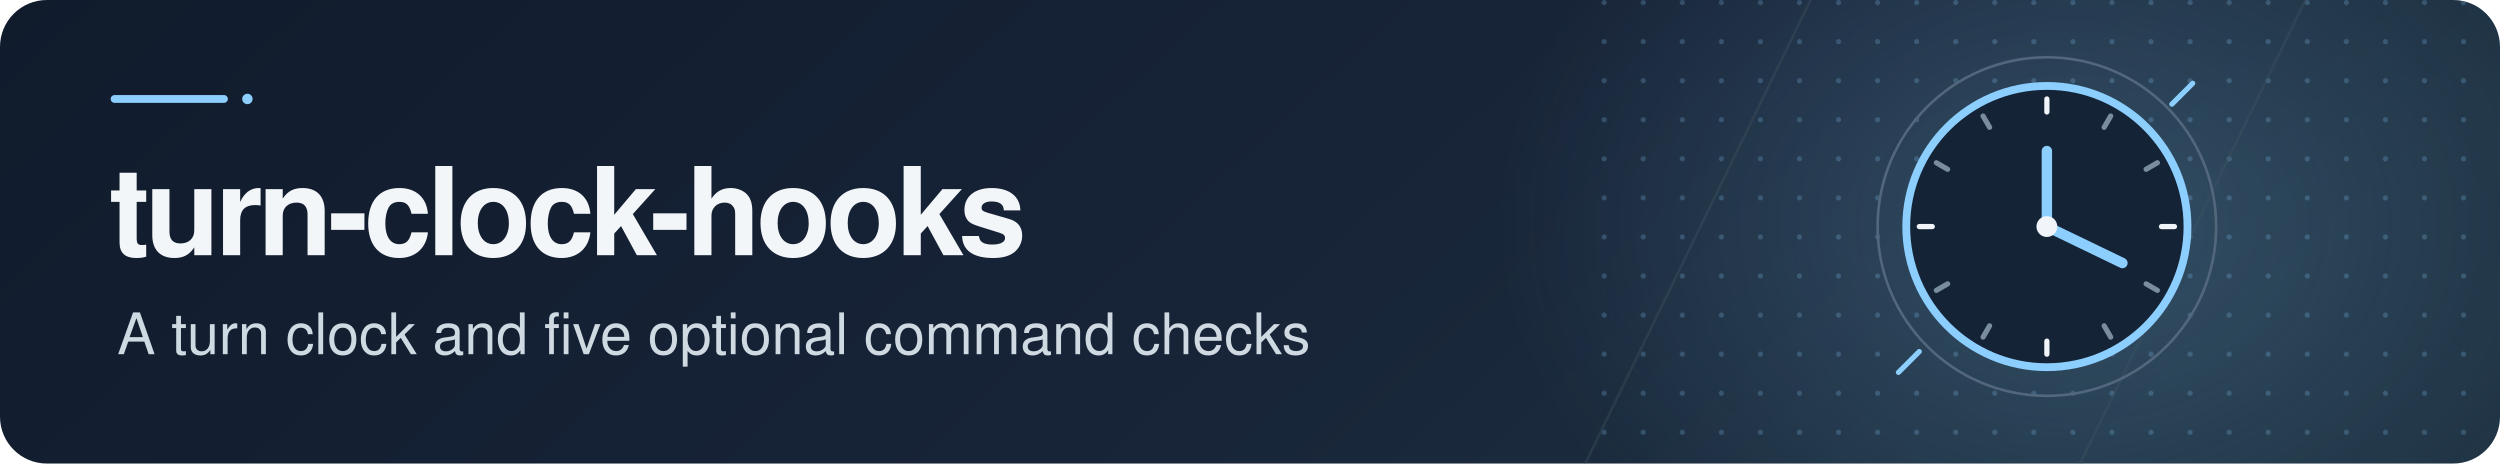
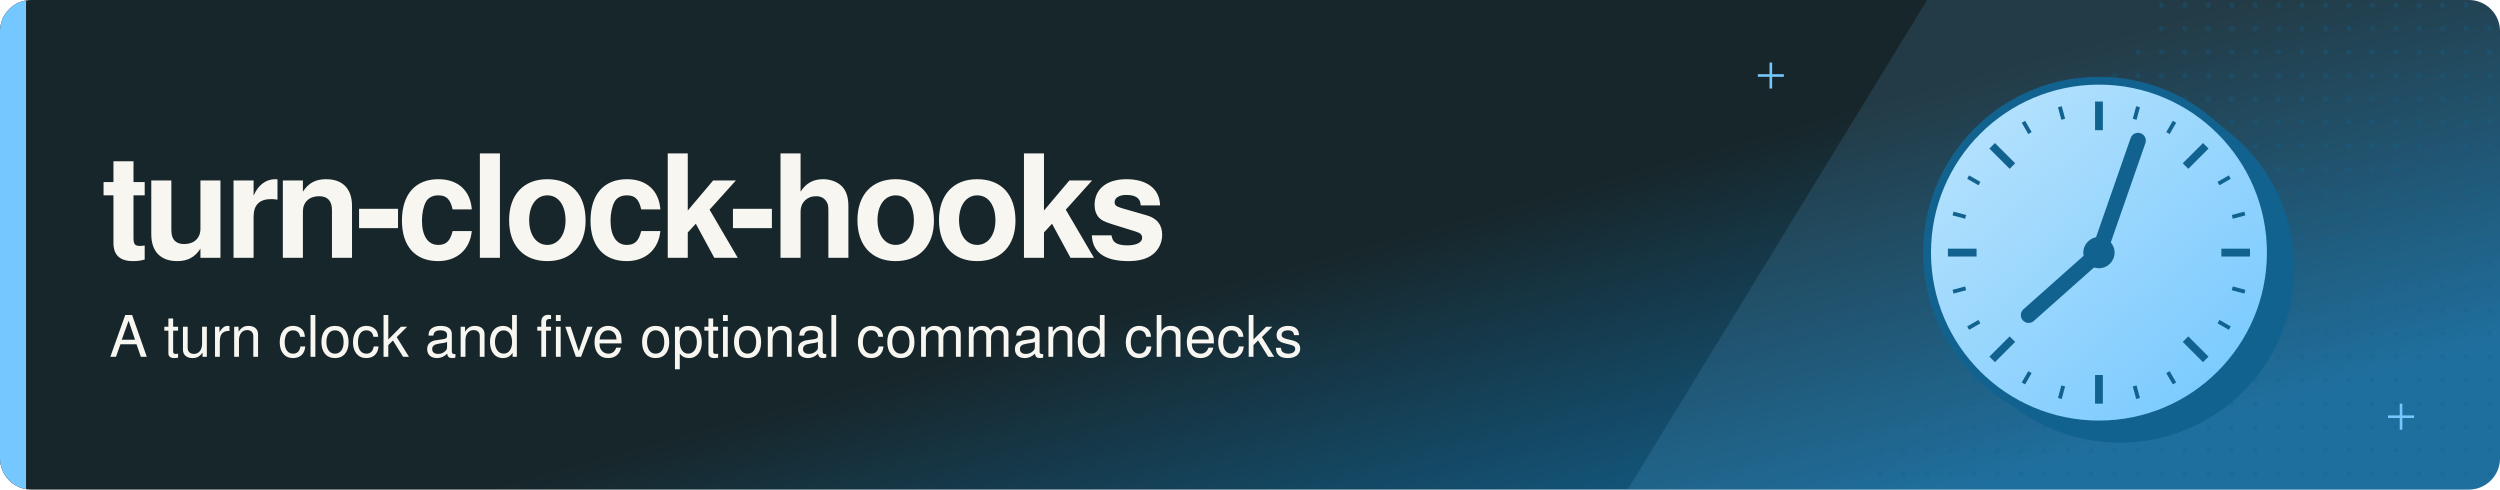
- <svg xmlns="http://www.w3.org/2000/svg" width="960" height="178" viewBox="0 0 960 178" role="img" aria-labelledby="title desc">
-   <g font-family="Segoe UI, Helvetica, Arial, sans-serif">
-     <defs>
-       <linearGradient id="base" x2="1" y2=".2" gradientUnits="objectBoundingBox">
-         <stop stop-color="#101B2C" />
-         <stop offset=".58" stop-color="#172337" />
-         <stop offset="1" stop-color="#1D3040" />
-       </linearGradient>
-       <radialGradient id="glow">
-         <stop stop-color="#8CCFFF" stop-opacity=".21" />
-         <stop offset="1" stop-color="#8CCFFF" stop-opacity="0" />
-       </radialGradient>
-       <pattern id="pins" width="15" height="15" patternUnits="userSpaceOnUse">
-         <circle cx="1" cy="1" r="1" fill="#8CCFFF" opacity=".22" />
-       </pattern>
-       <clipPath id="edge">
-         <rect width="960" height="178" rx="18" />
-       </clipPath>
-     </defs>
-     <g clip-path="url(#edge)">
-       <rect x="0" y="0" width="960" height="178" rx="18" fill="url(#base)" stroke="none" />
-       <ellipse cx="795" cy="86" rx="220" ry="170" fill="url(#glow)" />
-       <rect x="610" y="0" width="350" height="178" rx="0" fill="url(#pins)" stroke="none" />
-       <path d="M704 -18L600 196 M895 -20L790 196" fill="none" stroke="#405560" stroke-width="1" stroke-linecap="round" stroke-linejoin="round" opacity=".35" />
-       <path d="M44 38h42" fill="none" stroke="#8CCFFF" stroke-width="3" stroke-linecap="round" stroke-linejoin="round" />
-       <circle cx="95" cy="38" r="2" fill="#8CCFFF" stroke="none" stroke-width="1" />
-       <text x="42" y="98" font-size="47" fill="#F3F6F8" font-weight="650" letter-spacing="-1.8">turn-clock-hooks</text>
-       <text x="45" y="136" font-size="22" fill="#CFD9E2" font-weight="400">A turn clock and five optional command checks</text>
-       <g transform="translate(786 87)">
-         <circle cx="0" cy="0" r="54" fill="#142335" stroke="#8CCFFF" stroke-width="3" />
-         <circle cx="0" cy="0" r="65" fill="none" stroke="#52677C" stroke-width="1" />
-         <path d="M0.00 -44.00 L0.00 -49.00" fill="none" stroke="#F1F5FA" stroke-width="2" stroke-linecap="round" stroke-linejoin="round" />
-         <path d="M22.00 -38.11 L24.50 -42.44" fill="none" stroke="#798D9E" stroke-width="2" stroke-linecap="round" stroke-linejoin="round" />
-         <path d="M38.11 -22.00 L42.44 -24.50" fill="none" stroke="#798D9E" stroke-width="2" stroke-linecap="round" stroke-linejoin="round" />
-         <path d="M44.00 -0.00 L49.00 -0.00" fill="none" stroke="#F1F5FA" stroke-width="2" stroke-linecap="round" stroke-linejoin="round" />
-         <path d="M38.11 22.00 L42.44 24.50" fill="none" stroke="#798D9E" stroke-width="2" stroke-linecap="round" stroke-linejoin="round" />
-         <path d="M22.00 38.11 L24.50 42.44" fill="none" stroke="#798D9E" stroke-width="2" stroke-linecap="round" stroke-linejoin="round" />
-         <path d="M0.00 44.00 L0.00 49.00" fill="none" stroke="#F1F5FA" stroke-width="2" stroke-linecap="round" stroke-linejoin="round" />
-         <path d="M-22.00 38.11 L-24.50 42.44" fill="none" stroke="#798D9E" stroke-width="2" stroke-linecap="round" stroke-linejoin="round" />
-         <path d="M-38.11 22.00 L-42.44 24.50" fill="none" stroke="#798D9E" stroke-width="2" stroke-linecap="round" stroke-linejoin="round" />
-         <path d="M-44.00 0.00 L-49.00 0.00" fill="none" stroke="#F1F5FA" stroke-width="2" stroke-linecap="round" stroke-linejoin="round" />
-         <path d="M-38.11 -22.00 L-42.44 -24.50" fill="none" stroke="#798D9E" stroke-width="2" stroke-linecap="round" stroke-linejoin="round" />
-         <path d="M-22.00 -38.11 L-24.50 -42.44" fill="none" stroke="#798D9E" stroke-width="2" stroke-linecap="round" stroke-linejoin="round" />
-         <path d="M0 -29 V0 L29 14" fill="none" stroke="#8CCFFF" stroke-width="4" stroke-linecap="round" stroke-linejoin="round" />
-         <circle cx="0" cy="0" r="4" fill="#F1F5FA" stroke="none" stroke-width="1" />
-         <path d="M48 -47l8 -8 m-113 111 8 -8" fill="none" stroke="#8CCFFF" stroke-width="2" stroke-linecap="round" stroke-linejoin="round" />
-       </g>
+ <svg xmlns="http://www.w3.org/2000/svg" width="960" height="188" viewBox="0 0 960 188" role="img" aria-labelledby="title">
+   <defs>
+     <linearGradient id="wash" x2="1" y2=".7">
+       <stop stop-color="#17262a" />
+       <stop offset=".60" stop-color="#17262a" />
+       <stop offset="1" stop-color="#126290" />
+     </linearGradient>
+     <linearGradient id="plate" x2=".9" y2="1">
+       <stop stop-color="#bde5fc" />
+       <stop offset="1" stop-color="#75c8ff" />
+     </linearGradient>
+     <pattern id="dots" width="9" height="9" patternUnits="userSpaceOnUse">
+       <circle cx="2" cy="2" r="1" fill="#126290" opacity=".30" />
+     </pattern>
+     <clipPath id="edge">
+       <rect width="960" height="188" rx="12" />
+     </clipPath>
+   </defs>
+   <g clip-path="url(#edge)">
+     <rect width="960" height="188" rx="12" fill="url(#wash)" />
+     <path d="M740 0h220v188H625z" fill="#75c8ff" opacity=".13" />
+     <path d="M829 0h131v188H711z" fill="url(#dots)" />
+     <path d="M0 0h10v188H0z" fill="#75c8ff" />
+     <g transform="translate(806 97)">
+       <circle cx="8" cy="6" r="67" fill="#126290" />
+       <circle r="66" fill="url(#plate)" stroke="#126290" stroke-width="3" />
+       <path transform="rotate(0)" d="M0 -58v11" stroke="#126290" stroke-width="3" />
+       <path transform="rotate(15)" d="M0 -58v5" stroke="#126290" stroke-width="1.5" />
+       <path transform="rotate(30)" d="M0 -58v5" stroke="#126290" stroke-width="1.5" />
+       <path transform="rotate(45)" d="M0 -58v11" stroke="#126290" stroke-width="3" />
+       <path transform="rotate(60)" d="M0 -58v5" stroke="#126290" stroke-width="1.5" />
+       <path transform="rotate(75)" d="M0 -58v5" stroke="#126290" stroke-width="1.5" />
+       <path transform="rotate(90)" d="M0 -58v11" stroke="#126290" stroke-width="3" />
+       <path transform="rotate(105)" d="M0 -58v5" stroke="#126290" stroke-width="1.5" />
+       <path transform="rotate(120)" d="M0 -58v5" stroke="#126290" stroke-width="1.5" />
+       <path transform="rotate(135)" d="M0 -58v11" stroke="#126290" stroke-width="3" />
+       <path transform="rotate(150)" d="M0 -58v5" stroke="#126290" stroke-width="1.5" />
+       <path transform="rotate(165)" d="M0 -58v5" stroke="#126290" stroke-width="1.5" />
+       <path transform="rotate(180)" d="M0 -58v11" stroke="#126290" stroke-width="3" />
+       <path transform="rotate(195)" d="M0 -58v5" stroke="#126290" stroke-width="1.5" />
+       <path transform="rotate(210)" d="M0 -58v5" stroke="#126290" stroke-width="1.5" />
+       <path transform="rotate(225)" d="M0 -58v11" stroke="#126290" stroke-width="3" />
+       <path transform="rotate(240)" d="M0 -58v5" stroke="#126290" stroke-width="1.5" />
+       <path transform="rotate(255)" d="M0 -58v5" stroke="#126290" stroke-width="1.5" />
+       <path transform="rotate(270)" d="M0 -58v11" stroke="#126290" stroke-width="3" />
+       <path transform="rotate(285)" d="M0 -58v5" stroke="#126290" stroke-width="1.5" />
+       <path transform="rotate(300)" d="M0 -58v5" stroke="#126290" stroke-width="1.5" />
+       <path transform="rotate(315)" d="M0 -58v11" stroke="#126290" stroke-width="3" />
+       <path transform="rotate(330)" d="M0 -58v5" stroke="#126290" stroke-width="1.5" />
+       <path transform="rotate(345)" d="M0 -58v5" stroke="#126290" stroke-width="1.5" />
+       <path d="M-27 24L0 0l15-43" fill="none" stroke="#126290" stroke-width="6" stroke-linecap="round" />
+       <circle r="6" fill="#126290" />
+     </g>
+     <path d="M675 29h10m-5-5v10m237 126h10m-5-5v10" stroke="#75c8ff" fill="none" />
+     <g font-family="Segoe UI,Helvetica,Arial,sans-serif">
+       <text x="39" y="99" fill="#f8f6f0" font-size="55" font-weight="720" letter-spacing="-2.3">turn-clock-hooks</text>
+       <text x="42" y="137" fill="#f8f6f0" font-size="22">A turn clock and five optional command checks</text>
    </g>
  </g>
</svg>
